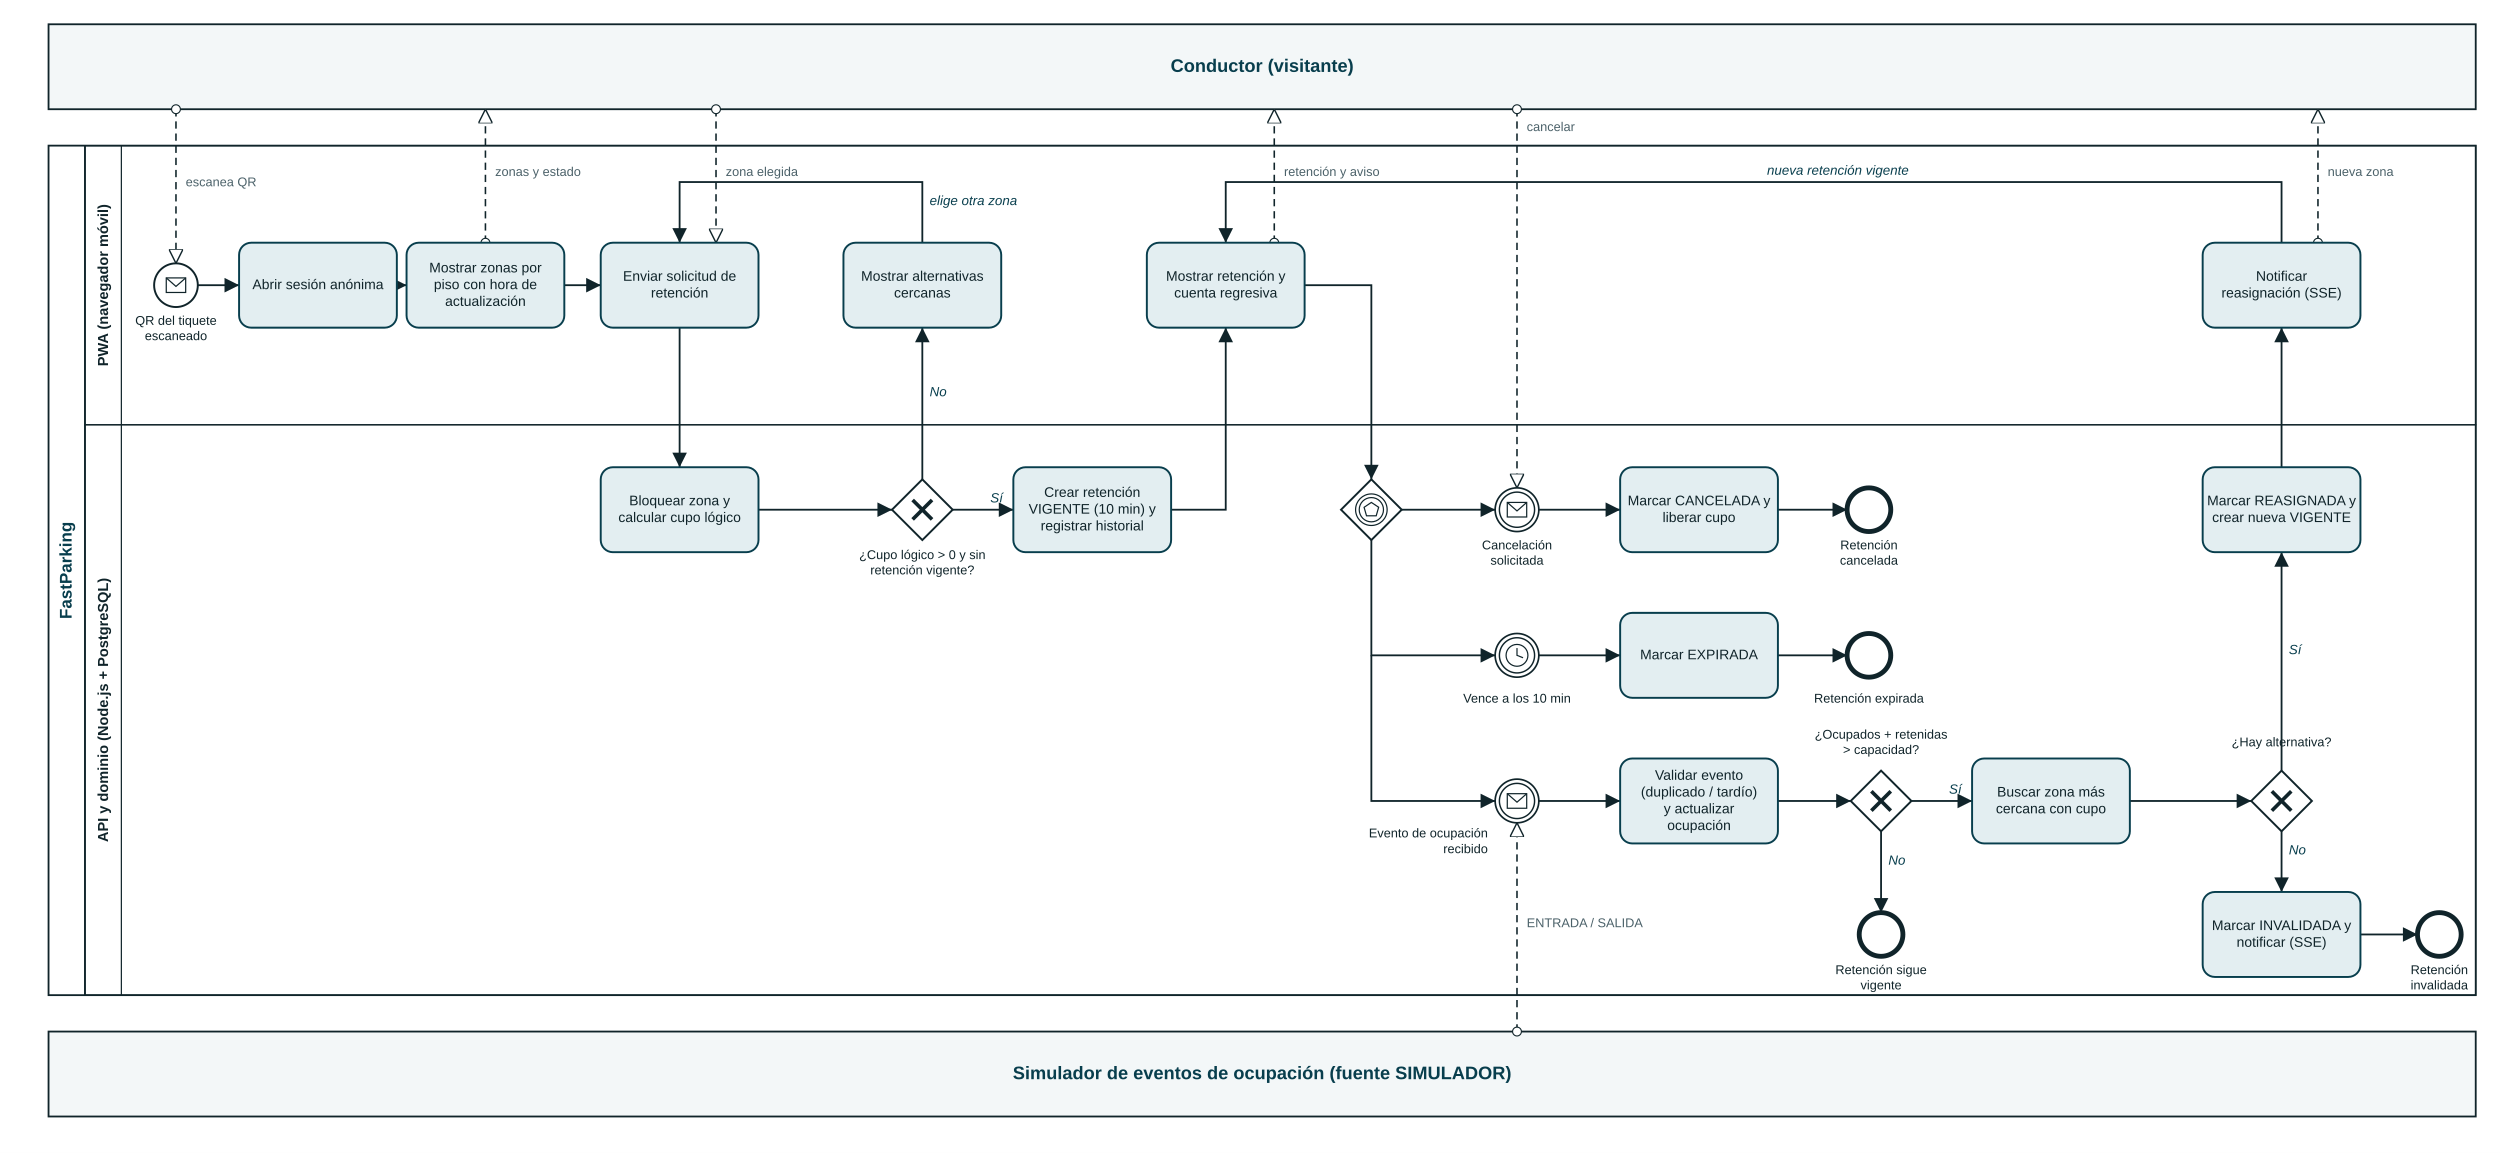
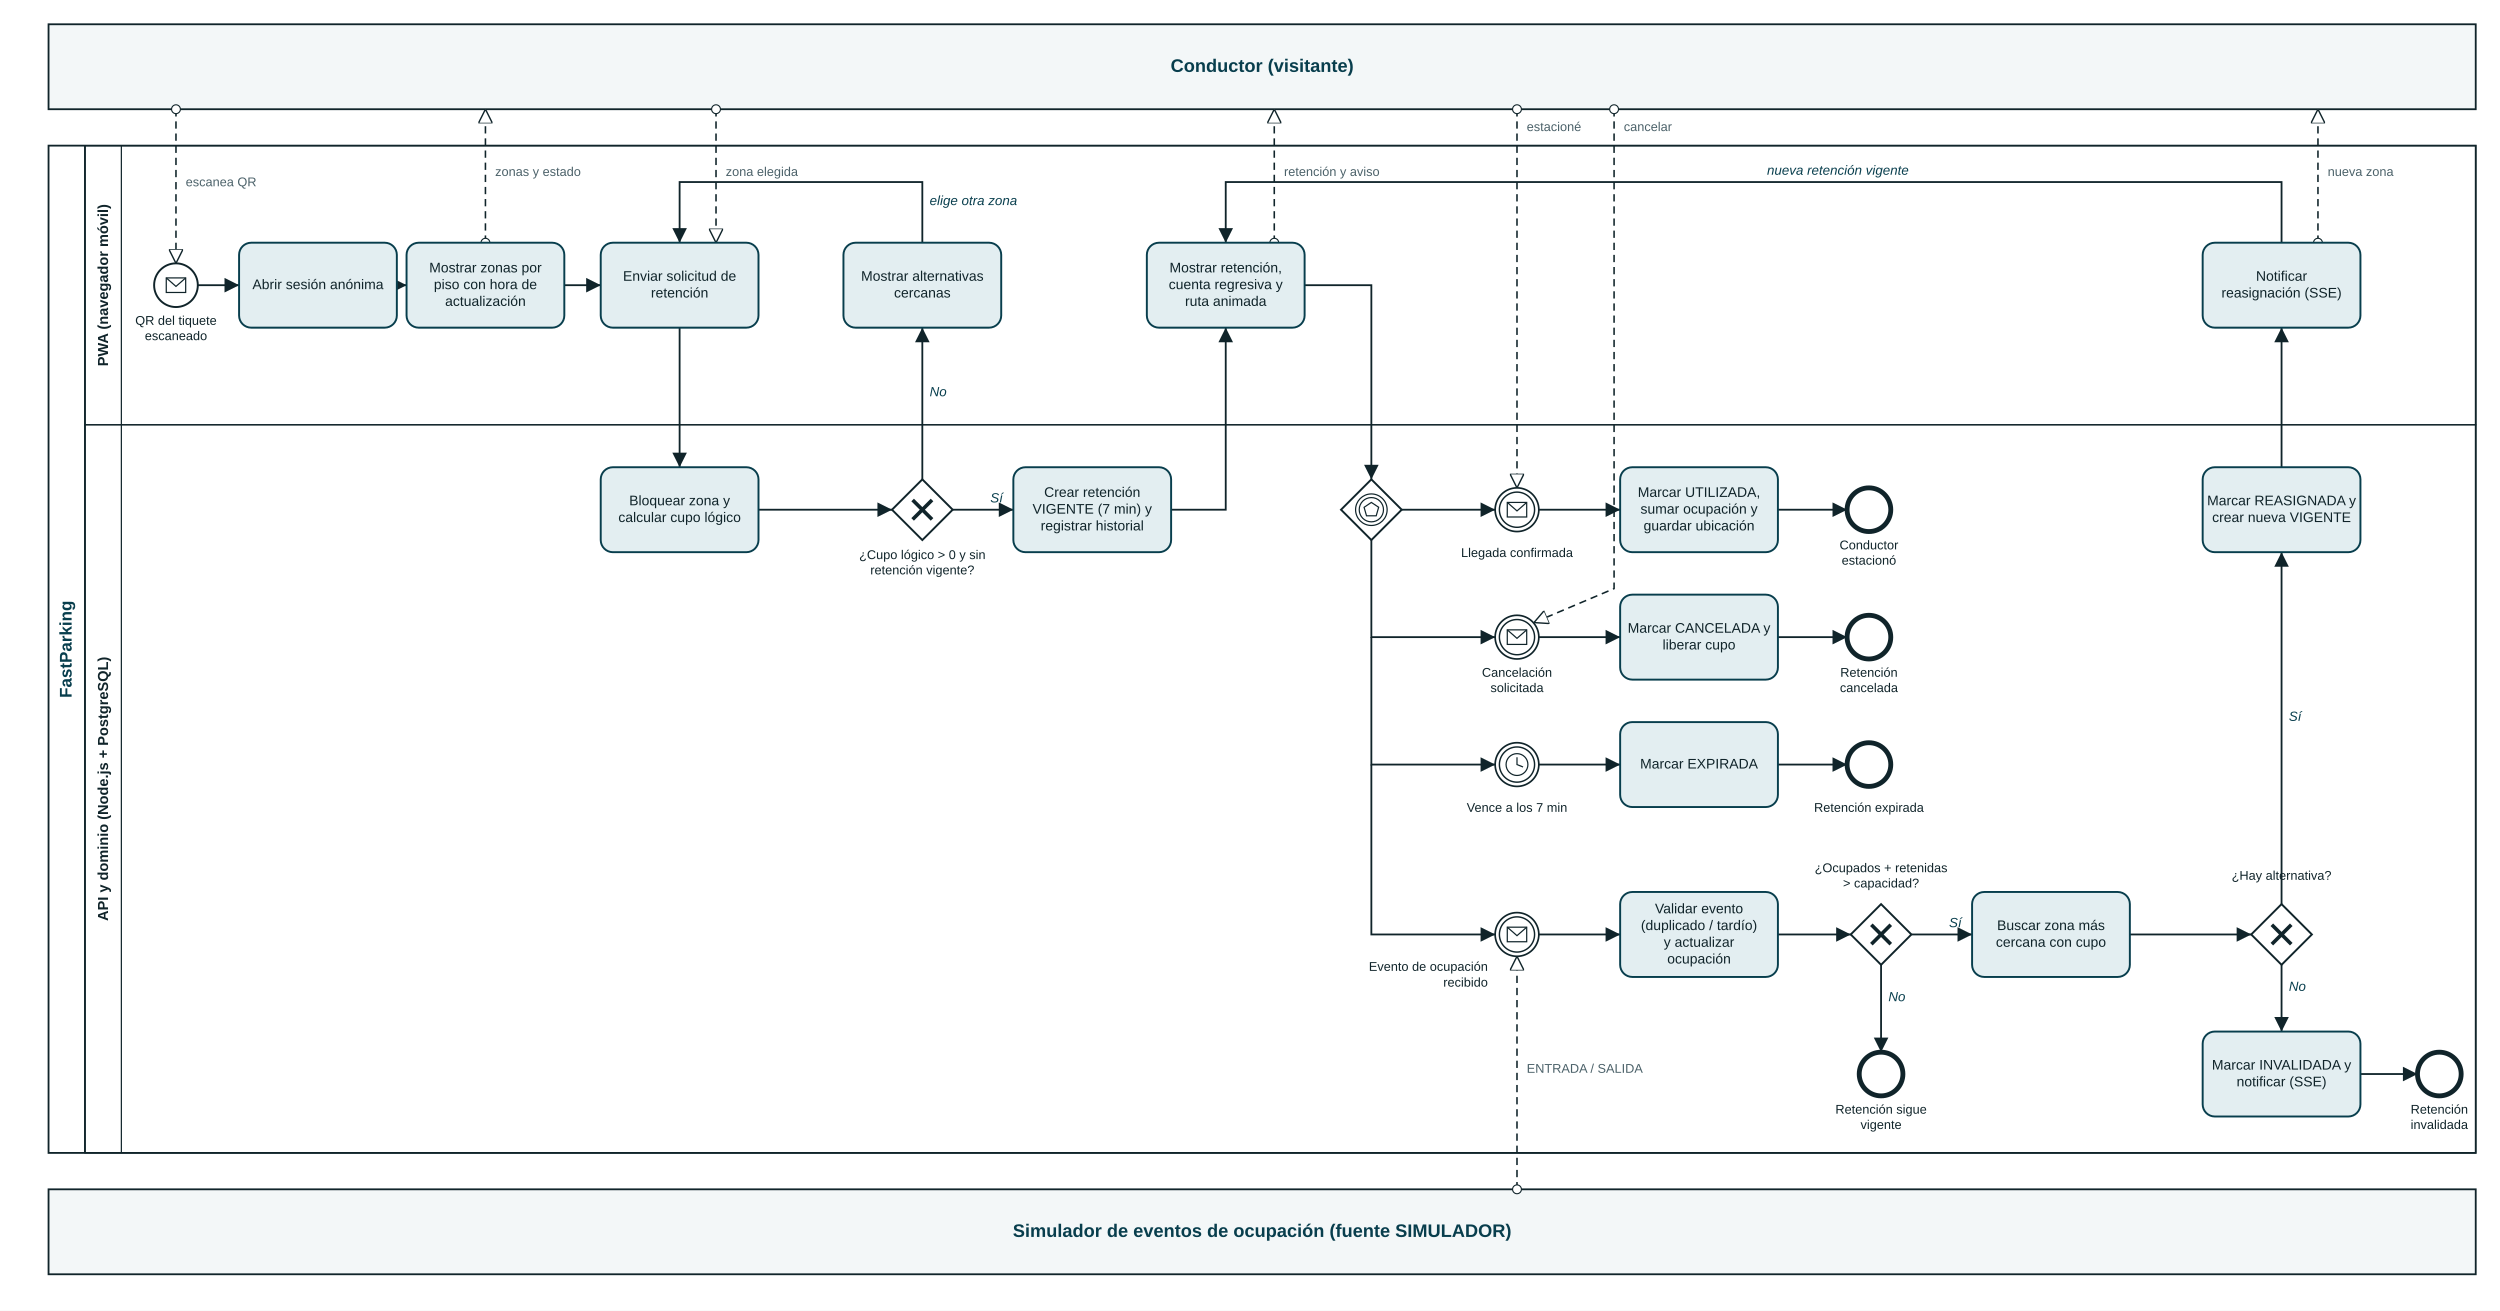
- <svg xmlns="http://www.w3.org/2000/svg" viewBox="0 0 2060 950" width="2060" height="950" font-family="Segoe UI, Arial, sans-serif">
+ <svg xmlns="http://www.w3.org/2000/svg" viewBox="0 0 2060 1080" width="2060" height="1080" font-family="Segoe UI, Arial, sans-serif">
  <defs>
    <marker id="seq" viewBox="0 0 10 10" refX="10" refY="5" markerWidth="8" markerHeight="8" orient="auto">
      <path d="M0,0L10,5L0,10z" fill="#10242a" />
    </marker>
    <marker id="msgEnd" viewBox="0 0 10 10" refX="10" refY="5" markerWidth="9" markerHeight="9" orient="auto">
      <path d="M0,0L10,5L0,10z" fill="#fff" stroke="#10242a" />
    </marker>
    <marker id="msgStart" viewBox="0 0 10 10" refX="5" refY="5" markerWidth="7" markerHeight="7">
      <circle cx="5" cy="5" r="4" fill="#fff" stroke="#10242a" />
    </marker>
  </defs>
-   <rect width="2060" height="950" fill="#fff" />
+   <rect width="2060" height="1080" fill="#fff" />
  <rect x="40" y="20" width="2000" height="70" fill="#f3f7f8" stroke="#10242a" stroke-width="1.5" />
  <text x="1040.0" y="55.0" text-anchor="middle" dominant-baseline="middle" font-size="15" font-weight="700" fill="#083E4D">Conductor (visitante)</text>
-   <rect x="40" y="850" width="2000" height="70" fill="#f3f7f8" stroke="#10242a" stroke-width="1.5" />
-   <text x="1040.0" y="885.0" text-anchor="middle" dominant-baseline="middle" font-size="15" font-weight="700" fill="#083E4D">Simulador de eventos de ocupación (fuente SIMULADOR)</text>
-   <rect x="40" y="120" width="2000" height="700" fill="#fff" stroke="#10242a" stroke-width="1.5" />
-   <line x1="70" y1="120" x2="70" y2="820" stroke="#10242a" stroke-width="1.5" />
-   <text transform="translate(59,470.0) rotate(-90)" text-anchor="middle" font-size="14" font-weight="700" fill="#083E4D">FastParking</text>
+   <rect x="40" y="980" width="2000" height="70" fill="#f3f7f8" stroke="#10242a" stroke-width="1.5" />
+   <text x="1040.0" y="1015.0" text-anchor="middle" dominant-baseline="middle" font-size="15" font-weight="700" fill="#083E4D">Simulador de eventos de ocupación (fuente SIMULADOR)</text>
+   <rect x="40" y="120" width="2000" height="830" fill="#fff" stroke="#10242a" stroke-width="1.5" />
+   <line x1="70" y1="120" x2="70" y2="950" stroke="#10242a" stroke-width="1.5" />
+   <text transform="translate(59,535.0) rotate(-90)" text-anchor="middle" font-size="14" font-weight="700" fill="#083E4D">FastParking</text>
  <rect x="70" y="120" width="1970" height="230" fill="none" stroke="#10242a" />
  <line x1="100" y1="120" x2="100" y2="350" stroke="#10242a" />
  <text transform="translate(89,235.0) rotate(-90)" text-anchor="middle" font-size="12" font-weight="600" fill="#10242a">PWA (navegador móvil)</text>
-   <rect x="70" y="350" width="1970" height="470" fill="none" stroke="#10242a" />
-   <line x1="100" y1="350" x2="100" y2="820" stroke="#10242a" />
-   <text transform="translate(89,585.0) rotate(-90)" text-anchor="middle" font-size="12" font-weight="600" fill="#10242a">API y dominio (Node.js + PostgreSQL)</text>
+   <rect x="70" y="350" width="1970" height="600" fill="none" stroke="#10242a" />
+   <line x1="100" y1="350" x2="100" y2="950" stroke="#10242a" />
+   <text transform="translate(89,650.0) rotate(-90)" text-anchor="middle" font-size="12" font-weight="600" fill="#10242a">API y dominio (Node.js + PostgreSQL)</text>
  <polyline points="163,235 197,235" fill="none" stroke="#10242a" stroke-width="1.5" marker-end="url(#seq)" />
  <polyline points="327,235 335,235" fill="none" stroke="#10242a" stroke-width="1.5" marker-end="url(#seq)" />
  <polyline points="465,235 495,235" fill="none" stroke="#10242a" stroke-width="1.5" marker-end="url(#seq)" />
  <polyline points="560,270 560,385" fill="none" stroke="#10242a" stroke-width="1.5" marker-end="url(#seq)" />
  <polyline points="625,420 735,420" fill="none" stroke="#10242a" stroke-width="1.5" marker-end="url(#seq)" />
  <polyline points="760,395 760,270" fill="none" stroke="#10242a" stroke-width="1.5" marker-end="url(#seq)" />
  <text x="766.0" y="326.5" font-size="11" font-style="italic" fill="#083E4D">No</text>
  <polyline points="760,200 760,150 560,150 560,200" fill="none" stroke="#10242a" stroke-width="1.5" marker-end="url(#seq)" />
  <text x="766.0" y="169.0" font-size="11" font-style="italic" fill="#083E4D">elige otra zona</text>
  <polyline points="785,420 835,420" fill="none" stroke="#10242a" stroke-width="1.5" marker-end="url(#seq)" />
  <text x="816.0" y="414.0" font-size="11" font-style="italic" fill="#083E4D">Sí</text>
  <polyline points="965,420 1010,420 1010,270" fill="none" stroke="#10242a" stroke-width="1.5" marker-end="url(#seq)" />
  <polyline points="1075,235 1130,235 1130,395" fill="none" stroke="#10242a" stroke-width="1.5" marker-end="url(#seq)" />
  <polyline points="1155,420 1232,420" fill="none" stroke="#10242a" stroke-width="1.5" marker-end="url(#seq)" />
-   <polyline points="1130,445 1130,540 1232,540" fill="none" stroke="#10242a" stroke-width="1.5" marker-end="url(#seq)" />
-   <polyline points="1130,540 1130,660 1232,660" fill="none" stroke="#10242a" stroke-width="1.5" marker-end="url(#seq)" />
+   <polyline points="1130,445 1130,525 1232,525" fill="none" stroke="#10242a" stroke-width="1.5" marker-end="url(#seq)" />
+   <polyline points="1130,525 1130,630 1232,630" fill="none" stroke="#10242a" stroke-width="1.5" marker-end="url(#seq)" />
+   <polyline points="1130,630 1130,770 1232,770" fill="none" stroke="#10242a" stroke-width="1.5" marker-end="url(#seq)" />
  <polyline points="1268,420 1335,420" fill="none" stroke="#10242a" stroke-width="1.5" marker-end="url(#seq)" />
  <polyline points="1465,420 1522,420" fill="none" stroke="#10242a" stroke-width="1.5" marker-end="url(#seq)" />
-   <polyline points="1268,540 1335,540" fill="none" stroke="#10242a" stroke-width="1.5" marker-end="url(#seq)" />
-   <polyline points="1465,540 1522,540" fill="none" stroke="#10242a" stroke-width="1.5" marker-end="url(#seq)" />
-   <polyline points="1268,660 1335,660" fill="none" stroke="#10242a" stroke-width="1.5" marker-end="url(#seq)" />
-   <polyline points="1465,660 1525,660" fill="none" stroke="#10242a" stroke-width="1.5" marker-end="url(#seq)" />
-   <polyline points="1550,685 1550,752" fill="none" stroke="#10242a" stroke-width="1.5" marker-end="url(#seq)" />
-   <text x="1556.0" y="712.5" font-size="11" font-style="italic" fill="#083E4D">No</text>
-   <polyline points="1575,660 1625,660" fill="none" stroke="#10242a" stroke-width="1.5" marker-end="url(#seq)" />
-   <text x="1606.0" y="654.0" font-size="11" font-style="italic" fill="#083E4D">Sí</text>
-   <polyline points="1755,660 1855,660" fill="none" stroke="#10242a" stroke-width="1.5" marker-end="url(#seq)" />
-   <polyline points="1880,635 1880,455" fill="none" stroke="#10242a" stroke-width="1.5" marker-end="url(#seq)" />
-   <text x="1886.0" y="539.0" font-size="11" font-style="italic" fill="#083E4D">Sí</text>
-   <polyline points="1880,685 1880,735" fill="none" stroke="#10242a" stroke-width="1.5" marker-end="url(#seq)" />
-   <text x="1886.0" y="704.0" font-size="11" font-style="italic" fill="#083E4D">No</text>
-   <polyline points="1945,770 1992,770" fill="none" stroke="#10242a" stroke-width="1.5" marker-end="url(#seq)" />
+   <polyline points="1268,525 1335,525" fill="none" stroke="#10242a" stroke-width="1.5" marker-end="url(#seq)" />
+   <polyline points="1465,525 1522,525" fill="none" stroke="#10242a" stroke-width="1.5" marker-end="url(#seq)" />
+   <polyline points="1268,630 1335,630" fill="none" stroke="#10242a" stroke-width="1.5" marker-end="url(#seq)" />
+   <polyline points="1465,630 1522,630" fill="none" stroke="#10242a" stroke-width="1.5" marker-end="url(#seq)" />
+   <polyline points="1268,770 1335,770" fill="none" stroke="#10242a" stroke-width="1.5" marker-end="url(#seq)" />
+   <polyline points="1465,770 1525,770" fill="none" stroke="#10242a" stroke-width="1.5" marker-end="url(#seq)" />
+   <polyline points="1550,795 1550,867" fill="none" stroke="#10242a" stroke-width="1.5" marker-end="url(#seq)" />
+   <text x="1556.0" y="825.0" font-size="11" font-style="italic" fill="#083E4D">No</text>
+   <polyline points="1575,770 1625,770" fill="none" stroke="#10242a" stroke-width="1.5" marker-end="url(#seq)" />
+   <text x="1606.0" y="764.0" font-size="11" font-style="italic" fill="#083E4D">Sí</text>
+   <polyline points="1755,770 1855,770" fill="none" stroke="#10242a" stroke-width="1.5" marker-end="url(#seq)" />
+   <polyline points="1880,745 1880,455" fill="none" stroke="#10242a" stroke-width="1.5" marker-end="url(#seq)" />
+   <text x="1886.0" y="594.0" font-size="11" font-style="italic" fill="#083E4D">Sí</text>
+   <polyline points="1880,795 1880,850" fill="none" stroke="#10242a" stroke-width="1.5" marker-end="url(#seq)" />
+   <text x="1886.0" y="816.5" font-size="11" font-style="italic" fill="#083E4D">No</text>
+   <polyline points="1945,885 1992,885" fill="none" stroke="#10242a" stroke-width="1.5" marker-end="url(#seq)" />
  <polyline points="1880,385 1880,270" fill="none" stroke="#10242a" stroke-width="1.5" marker-end="url(#seq)" />
  <polyline points="1880,200 1880,150 1010,150 1010,200" fill="none" stroke="#10242a" stroke-width="1.5" marker-end="url(#seq)" />
  <text x="1456" y="144" font-size="11" font-style="italic" fill="#083E4D">nueva retención vigente</text>
  <polyline points="145,90 145,217" fill="none" stroke="#10242a" stroke-width="1.3" stroke-dasharray="6 4" marker-start="url(#msgStart)" marker-end="url(#msgEnd)" />
  <text x="153" y="153.5" font-size="10.5" fill="#4b6169">escanea QR</text>
  <polyline points="400,200 400,90" fill="none" stroke="#10242a" stroke-width="1.3" stroke-dasharray="6 4" marker-start="url(#msgStart)" marker-end="url(#msgEnd)" />
  <text x="408" y="145.0" font-size="10.5" fill="#4b6169">zonas y estado</text>
  <polyline points="590,90 590,200" fill="none" stroke="#10242a" stroke-width="1.3" stroke-dasharray="6 4" marker-start="url(#msgStart)" marker-end="url(#msgEnd)" />
  <text x="598" y="145.0" font-size="10.5" fill="#4b6169">zona elegida</text>
  <polyline points="1050,200 1050,90" fill="none" stroke="#10242a" stroke-width="1.3" stroke-dasharray="6 4" marker-start="url(#msgStart)" marker-end="url(#msgEnd)" />
  <text x="1058" y="145.0" font-size="10.5" fill="#4b6169">retención y aviso</text>
  <polyline points="1250,90 1250,402" fill="none" stroke="#10242a" stroke-width="1.3" stroke-dasharray="6 4" marker-start="url(#msgStart)" marker-end="url(#msgEnd)" />
-   <text x="1258" y="108" font-size="10.5" fill="#4b6169">cancelar</text>
+   <text x="1258" y="108" font-size="10.5" fill="#4b6169">estacioné</text>
+   <polyline points="1330,90 1330,485 1264,513" fill="none" stroke="#10242a" stroke-width="1.3" stroke-dasharray="6 4" marker-start="url(#msgStart)" marker-end="url(#msgEnd)" />
+   <text x="1338" y="108" font-size="10.5" fill="#4b6169">cancelar</text>
  <polyline points="1910,200 1910,90" fill="none" stroke="#10242a" stroke-width="1.3" stroke-dasharray="6 4" marker-start="url(#msgStart)" marker-end="url(#msgEnd)" />
  <text x="1918" y="145.0" font-size="10.5" fill="#4b6169">nueva zona</text>
-   <polyline points="1250,850 1250,678" fill="none" stroke="#10242a" stroke-width="1.3" stroke-dasharray="6 4" marker-start="url(#msgStart)" marker-end="url(#msgEnd)" />
-   <text x="1258" y="764.0" font-size="10.5" fill="#4b6169">ENTRADA / SALIDA</text>
+   <polyline points="1250,980 1250,788" fill="none" stroke="#10242a" stroke-width="1.3" stroke-dasharray="6 4" marker-start="url(#msgStart)" marker-end="url(#msgEnd)" />
+   <text x="1258" y="884.0" font-size="10.5" fill="#4b6169">ENTRADA / SALIDA</text>
  <circle cx="145" cy="235" r="18" fill="#fff" stroke="#10242a" stroke-width="1.6" />
  <rect x="137" y="229" width="16" height="12" fill="#fff" stroke="#10242a" />
  <path d="M137,229L145,236L153,229" fill="none" stroke="#10242a" />
  <text x="145" y="264.7" font-size="10.5" font-weight="normal" fill="#10242a" text-anchor="middle" dominant-baseline="middle">QR del tiquete</text>
  <text x="145" y="277.3" font-size="10.5" font-weight="normal" fill="#10242a" text-anchor="middle" dominant-baseline="middle">escaneado</text>
  <rect x="197.0" y="200.0" width="130" height="70" rx="10" fill="#e3eef1" stroke="#083E4D" stroke-width="1.6" />
  <text x="262" y="235.0" font-size="11.5" font-weight="normal" fill="#10242a" text-anchor="middle" dominant-baseline="middle">Abrir sesión anónima</text>
  <rect x="335.0" y="200.0" width="130" height="70" rx="10" fill="#e3eef1" stroke="#083E4D" stroke-width="1.6" />
  <text x="400" y="221.2" font-size="11.5" font-weight="normal" fill="#10242a" text-anchor="middle" dominant-baseline="middle">Mostrar zonas por</text>
  <text x="400" y="235.0" font-size="11.5" font-weight="normal" fill="#10242a" text-anchor="middle" dominant-baseline="middle">piso con hora de</text>
  <text x="400" y="248.8" font-size="11.5" font-weight="normal" fill="#10242a" text-anchor="middle" dominant-baseline="middle">actualización</text>
  <rect x="495.0" y="200.0" width="130" height="70" rx="10" fill="#e3eef1" stroke="#083E4D" stroke-width="1.6" />
  <text x="560" y="228.1" font-size="11.5" font-weight="normal" fill="#10242a" text-anchor="middle" dominant-baseline="middle">Enviar solicitud de</text>
  <text x="560" y="241.9" font-size="11.5" font-weight="normal" fill="#10242a" text-anchor="middle" dominant-baseline="middle">retención</text>
  <rect x="695.0" y="200.0" width="130" height="70" rx="10" fill="#e3eef1" stroke="#083E4D" stroke-width="1.6" />
  <text x="760" y="228.1" font-size="11.5" font-weight="normal" fill="#10242a" text-anchor="middle" dominant-baseline="middle">Mostrar alternativas</text>
  <text x="760" y="241.9" font-size="11.5" font-weight="normal" fill="#10242a" text-anchor="middle" dominant-baseline="middle">cercanas</text>
  <rect x="945.0" y="200.0" width="130" height="70" rx="10" fill="#e3eef1" stroke="#083E4D" stroke-width="1.6" />
-   <text x="1010" y="228.1" font-size="11.5" font-weight="normal" fill="#10242a" text-anchor="middle" dominant-baseline="middle">Mostrar retención y</text>
-   <text x="1010" y="241.9" font-size="11.5" font-weight="normal" fill="#10242a" text-anchor="middle" dominant-baseline="middle">cuenta regresiva</text>
+   <text x="1010" y="221.2" font-size="11.5" font-weight="normal" fill="#10242a" text-anchor="middle" dominant-baseline="middle">Mostrar retención,</text>
+   <text x="1010" y="235.0" font-size="11.5" font-weight="normal" fill="#10242a" text-anchor="middle" dominant-baseline="middle">cuenta regresiva y</text>
+   <text x="1010" y="248.8" font-size="11.5" font-weight="normal" fill="#10242a" text-anchor="middle" dominant-baseline="middle">ruta animada</text>
  <rect x="1815.0" y="200.0" width="130" height="70" rx="10" fill="#e3eef1" stroke="#083E4D" stroke-width="1.6" />
  <text x="1880" y="228.1" font-size="11.5" font-weight="normal" fill="#10242a" text-anchor="middle" dominant-baseline="middle">Notificar</text>
  <text x="1880" y="241.9" font-size="11.5" font-weight="normal" fill="#10242a" text-anchor="middle" dominant-baseline="middle">reasignación (SSE)</text>
  <rect x="495.0" y="385.0" width="130" height="70" rx="10" fill="#e3eef1" stroke="#083E4D" stroke-width="1.6" />
  <text x="560" y="413.1" font-size="11.5" font-weight="normal" fill="#10242a" text-anchor="middle" dominant-baseline="middle">Bloquear zona y</text>
  <text x="560" y="426.9" font-size="11.5" font-weight="normal" fill="#10242a" text-anchor="middle" dominant-baseline="middle">calcular cupo lógico</text>
  <polygon points="760,395 785,420 760,445 735,420" fill="#fff" stroke="#10242a" stroke-width="1.6" />
  <path d="M752,412L768,428M768,412L752,428" stroke="#10242a" stroke-width="3" />
  <text x="760" y="457.7" font-size="10.5" font-weight="normal" fill="#10242a" text-anchor="middle" dominant-baseline="middle">¿Cupo lógico &gt; 0 y sin</text>
  <text x="760" y="470.3" font-size="10.5" font-weight="normal" fill="#10242a" text-anchor="middle" dominant-baseline="middle">retención vigente?</text>
  <rect x="835.0" y="385.0" width="130" height="70" rx="10" fill="#e3eef1" stroke="#083E4D" stroke-width="1.6" />
  <text x="900" y="406.2" font-size="11.5" font-weight="normal" fill="#10242a" text-anchor="middle" dominant-baseline="middle">Crear retención</text>
-   <text x="900" y="420.0" font-size="11.5" font-weight="normal" fill="#10242a" text-anchor="middle" dominant-baseline="middle">VIGENTE (10 min) y</text>
+   <text x="900" y="420.0" font-size="11.5" font-weight="normal" fill="#10242a" text-anchor="middle" dominant-baseline="middle">VIGENTE (7 min) y</text>
  <text x="900" y="433.8" font-size="11.5" font-weight="normal" fill="#10242a" text-anchor="middle" dominant-baseline="middle">registrar historial</text>
  <polygon points="1130,395 1155,420 1130,445 1105,420" fill="#fff" stroke="#10242a" stroke-width="1.6" />
  <circle cx="1130" cy="420" r="13" fill="none" stroke="#10242a" />
  <circle cx="1130" cy="420" r="10" fill="none" stroke="#10242a" />
  <polygon points="1130,414 1136,418 1134,425 1126,425 1124,418" fill="none" stroke="#10242a" />
  <circle cx="1250" cy="420" r="18" fill="#fff" stroke="#10242a" stroke-width="1.4" />
  <circle cx="1250" cy="420" r="14.5" fill="none" stroke="#10242a" stroke-width="1.2" />
  <rect x="1242" y="414" width="16" height="12" fill="#fff" stroke="#10242a" />
  <path d="M1242,414L1250,421L1258,414" fill="none" stroke="#10242a" />
-   <text x="1250" y="449.7" font-size="10.5" font-weight="normal" fill="#10242a" text-anchor="middle" dominant-baseline="middle">Cancelación</text>
-   <text x="1250" y="462.3" font-size="10.5" font-weight="normal" fill="#10242a" text-anchor="middle" dominant-baseline="middle">solicitada</text>
-   <circle cx="1250" cy="540" r="18" fill="#fff" stroke="#10242a" stroke-width="1.4" />
-   <circle cx="1250" cy="540" r="14.5" fill="none" stroke="#10242a" stroke-width="1.2" />
-   <circle cx="1250" cy="540" r="9" fill="#fff" stroke="#10242a" />
-   <path d="M1250,534L1250,540L1255,542" stroke="#10242a" fill="none" />
-   <text x="1250" y="576.0" font-size="10.5" font-weight="normal" fill="#10242a" text-anchor="middle" dominant-baseline="middle">Vence a los 10 min</text>
-   <circle cx="1250" cy="660" r="18" fill="#fff" stroke="#10242a" stroke-width="1.4" />
-   <circle cx="1250" cy="660" r="14.5" fill="none" stroke="#10242a" stroke-width="1.2" />
-   <rect x="1242" y="654" width="16" height="12" fill="#fff" stroke="#10242a" />
-   <path d="M1242,654L1250,661L1258,654" fill="none" stroke="#10242a" />
-   <text x="1226" y="690" font-size="10.5" fill="#10242a" text-anchor="end">Evento de ocupación</text>
-   <text x="1226" y="703" font-size="10.5" fill="#10242a" text-anchor="end">recibido</text>
+   <text x="1250" y="456.0" font-size="10.5" font-weight="normal" fill="#10242a" text-anchor="middle" dominant-baseline="middle">Llegada confirmada</text>
+   <circle cx="1250" cy="525" r="18" fill="#fff" stroke="#10242a" stroke-width="1.4" />
+   <circle cx="1250" cy="525" r="14.5" fill="none" stroke="#10242a" stroke-width="1.2" />
+   <rect x="1242" y="519" width="16" height="12" fill="#fff" stroke="#10242a" />
+   <path d="M1242,519L1250,526L1258,519" fill="none" stroke="#10242a" />
+   <text x="1250" y="554.7" font-size="10.5" font-weight="normal" fill="#10242a" text-anchor="middle" dominant-baseline="middle">Cancelación</text>
+   <text x="1250" y="567.3" font-size="10.5" font-weight="normal" fill="#10242a" text-anchor="middle" dominant-baseline="middle">solicitada</text>
+   <circle cx="1250" cy="630" r="18" fill="#fff" stroke="#10242a" stroke-width="1.4" />
+   <circle cx="1250" cy="630" r="14.5" fill="none" stroke="#10242a" stroke-width="1.2" />
+   <circle cx="1250" cy="630" r="9" fill="#fff" stroke="#10242a" />
+   <path d="M1250,624L1250,630L1255,632" stroke="#10242a" fill="none" />
+   <text x="1250" y="666.0" font-size="10.5" font-weight="normal" fill="#10242a" text-anchor="middle" dominant-baseline="middle">Vence a los 7 min</text>
+   <circle cx="1250" cy="770" r="18" fill="#fff" stroke="#10242a" stroke-width="1.4" />
+   <circle cx="1250" cy="770" r="14.5" fill="none" stroke="#10242a" stroke-width="1.2" />
+   <rect x="1242" y="764" width="16" height="12" fill="#fff" stroke="#10242a" />
+   <path d="M1242,764L1250,771L1258,764" fill="none" stroke="#10242a" />
+   <text x="1226" y="800" font-size="10.5" fill="#10242a" text-anchor="end">Evento de ocupación</text>
+   <text x="1226" y="813" font-size="10.5" fill="#10242a" text-anchor="end">recibido</text>
  <rect x="1335.0" y="385.0" width="130" height="70" rx="10" fill="#e3eef1" stroke="#083E4D" stroke-width="1.6" />
-   <text x="1400" y="413.1" font-size="11.5" font-weight="normal" fill="#10242a" text-anchor="middle" dominant-baseline="middle">Marcar CANCELADA y</text>
-   <text x="1400" y="426.9" font-size="11.5" font-weight="normal" fill="#10242a" text-anchor="middle" dominant-baseline="middle">liberar cupo</text>
+   <text x="1400" y="406.2" font-size="11.5" font-weight="normal" fill="#10242a" text-anchor="middle" dominant-baseline="middle">Marcar UTILIZADA,</text>
+   <text x="1400" y="420.0" font-size="11.5" font-weight="normal" fill="#10242a" text-anchor="middle" dominant-baseline="middle">sumar ocupación y</text>
+   <text x="1400" y="433.8" font-size="11.5" font-weight="normal" fill="#10242a" text-anchor="middle" dominant-baseline="middle">guardar ubicación</text>
  <circle cx="1540" cy="420" r="18" fill="#fff" stroke="#10242a" stroke-width="4" />
-   <text x="1540" y="449.7" font-size="10.5" font-weight="normal" fill="#10242a" text-anchor="middle" dominant-baseline="middle">Retención</text>
-   <text x="1540" y="462.3" font-size="10.5" font-weight="normal" fill="#10242a" text-anchor="middle" dominant-baseline="middle">cancelada</text>
-   <rect x="1335.0" y="505.0" width="130" height="70" rx="10" fill="#e3eef1" stroke="#083E4D" stroke-width="1.6" />
-   <text x="1400" y="540.0" font-size="11.5" font-weight="normal" fill="#10242a" text-anchor="middle" dominant-baseline="middle">Marcar EXPIRADA</text>
-   <circle cx="1540" cy="540" r="18" fill="#fff" stroke="#10242a" stroke-width="4" />
-   <text x="1540" y="576.0" font-size="10.5" font-weight="normal" fill="#10242a" text-anchor="middle" dominant-baseline="middle">Retención expirada</text>
-   <rect x="1335.0" y="625.0" width="130" height="70" rx="10" fill="#e3eef1" stroke="#083E4D" stroke-width="1.6" />
-   <text x="1400" y="639.3" font-size="11.5" font-weight="normal" fill="#10242a" text-anchor="middle" dominant-baseline="middle">Validar evento</text>
-   <text x="1400" y="653.1" font-size="11.5" font-weight="normal" fill="#10242a" text-anchor="middle" dominant-baseline="middle">(duplicado / tardío)</text>
-   <text x="1400" y="666.9" font-size="11.5" font-weight="normal" fill="#10242a" text-anchor="middle" dominant-baseline="middle">y actualizar</text>
-   <text x="1400" y="680.7" font-size="11.5" font-weight="normal" fill="#10242a" text-anchor="middle" dominant-baseline="middle">ocupación</text>
-   <polygon points="1550,635 1575,660 1550,685 1525,660" fill="#fff" stroke="#10242a" stroke-width="1.6" />
-   <path d="M1542,652L1558,668M1558,652L1542,668" stroke="#10242a" stroke-width="3" />
-   <text x="1550" y="605.7" font-size="10.5" font-weight="normal" fill="#10242a" text-anchor="middle" dominant-baseline="middle">¿Ocupados + retenidas</text>
-   <text x="1550" y="618.3" font-size="10.5" font-weight="normal" fill="#10242a" text-anchor="middle" dominant-baseline="middle">&gt; capacidad?</text>
-   <circle cx="1550" cy="770" r="18" fill="#fff" stroke="#10242a" stroke-width="4" />
-   <text x="1550" y="799.7" font-size="10.5" font-weight="normal" fill="#10242a" text-anchor="middle" dominant-baseline="middle">Retención sigue</text>
-   <text x="1550" y="812.3" font-size="10.5" font-weight="normal" fill="#10242a" text-anchor="middle" dominant-baseline="middle">vigente</text>
-   <rect x="1625.0" y="625.0" width="130" height="70" rx="10" fill="#e3eef1" stroke="#083E4D" stroke-width="1.6" />
-   <text x="1690" y="653.1" font-size="11.5" font-weight="normal" fill="#10242a" text-anchor="middle" dominant-baseline="middle">Buscar zona más</text>
-   <text x="1690" y="666.9" font-size="11.5" font-weight="normal" fill="#10242a" text-anchor="middle" dominant-baseline="middle">cercana con cupo</text>
-   <polygon points="1880,635 1905,660 1880,685 1855,660" fill="#fff" stroke="#10242a" stroke-width="1.6" />
-   <path d="M1872,652L1888,668M1888,652L1872,668" stroke="#10242a" stroke-width="3" />
-   <text x="1880" y="612.0" font-size="10.5" font-weight="normal" fill="#10242a" text-anchor="middle" dominant-baseline="middle">¿Hay alternativa?</text>
+   <text x="1540" y="449.7" font-size="10.5" font-weight="normal" fill="#10242a" text-anchor="middle" dominant-baseline="middle">Conductor</text>
+   <text x="1540" y="462.3" font-size="10.5" font-weight="normal" fill="#10242a" text-anchor="middle" dominant-baseline="middle">estacionó</text>
+   <rect x="1335.0" y="490.0" width="130" height="70" rx="10" fill="#e3eef1" stroke="#083E4D" stroke-width="1.6" />
+   <text x="1400" y="518.1" font-size="11.5" font-weight="normal" fill="#10242a" text-anchor="middle" dominant-baseline="middle">Marcar CANCELADA y</text>
+   <text x="1400" y="531.9" font-size="11.5" font-weight="normal" fill="#10242a" text-anchor="middle" dominant-baseline="middle">liberar cupo</text>
+   <circle cx="1540" cy="525" r="18" fill="#fff" stroke="#10242a" stroke-width="4" />
+   <text x="1540" y="554.7" font-size="10.5" font-weight="normal" fill="#10242a" text-anchor="middle" dominant-baseline="middle">Retención</text>
+   <text x="1540" y="567.3" font-size="10.5" font-weight="normal" fill="#10242a" text-anchor="middle" dominant-baseline="middle">cancelada</text>
+   <rect x="1335.0" y="595.0" width="130" height="70" rx="10" fill="#e3eef1" stroke="#083E4D" stroke-width="1.6" />
+   <text x="1400" y="630.0" font-size="11.5" font-weight="normal" fill="#10242a" text-anchor="middle" dominant-baseline="middle">Marcar EXPIRADA</text>
+   <circle cx="1540" cy="630" r="18" fill="#fff" stroke="#10242a" stroke-width="4" />
+   <text x="1540" y="666.0" font-size="10.5" font-weight="normal" fill="#10242a" text-anchor="middle" dominant-baseline="middle">Retención expirada</text>
+   <rect x="1335.0" y="735.0" width="130" height="70" rx="10" fill="#e3eef1" stroke="#083E4D" stroke-width="1.6" />
+   <text x="1400" y="749.3" font-size="11.5" font-weight="normal" fill="#10242a" text-anchor="middle" dominant-baseline="middle">Validar evento</text>
+   <text x="1400" y="763.1" font-size="11.5" font-weight="normal" fill="#10242a" text-anchor="middle" dominant-baseline="middle">(duplicado / tardío)</text>
+   <text x="1400" y="776.9" font-size="11.5" font-weight="normal" fill="#10242a" text-anchor="middle" dominant-baseline="middle">y actualizar</text>
+   <text x="1400" y="790.7" font-size="11.5" font-weight="normal" fill="#10242a" text-anchor="middle" dominant-baseline="middle">ocupación</text>
+   <polygon points="1550,745 1575,770 1550,795 1525,770" fill="#fff" stroke="#10242a" stroke-width="1.6" />
+   <path d="M1542,762L1558,778M1558,762L1542,778" stroke="#10242a" stroke-width="3" />
+   <text x="1550" y="715.7" font-size="10.5" font-weight="normal" fill="#10242a" text-anchor="middle" dominant-baseline="middle">¿Ocupados + retenidas</text>
+   <text x="1550" y="728.3" font-size="10.5" font-weight="normal" fill="#10242a" text-anchor="middle" dominant-baseline="middle">&gt; capacidad?</text>
+   <circle cx="1550" cy="885" r="18" fill="#fff" stroke="#10242a" stroke-width="4" />
+   <text x="1550" y="914.7" font-size="10.5" font-weight="normal" fill="#10242a" text-anchor="middle" dominant-baseline="middle">Retención sigue</text>
+   <text x="1550" y="927.3" font-size="10.5" font-weight="normal" fill="#10242a" text-anchor="middle" dominant-baseline="middle">vigente</text>
+   <rect x="1625.0" y="735.0" width="130" height="70" rx="10" fill="#e3eef1" stroke="#083E4D" stroke-width="1.6" />
+   <text x="1690" y="763.1" font-size="11.5" font-weight="normal" fill="#10242a" text-anchor="middle" dominant-baseline="middle">Buscar zona más</text>
+   <text x="1690" y="776.9" font-size="11.5" font-weight="normal" fill="#10242a" text-anchor="middle" dominant-baseline="middle">cercana con cupo</text>
+   <polygon points="1880,745 1905,770 1880,795 1855,770" fill="#fff" stroke="#10242a" stroke-width="1.6" />
+   <path d="M1872,762L1888,778M1888,762L1872,778" stroke="#10242a" stroke-width="3" />
+   <text x="1880" y="722.0" font-size="10.5" font-weight="normal" fill="#10242a" text-anchor="middle" dominant-baseline="middle">¿Hay alternativa?</text>
  <rect x="1815.0" y="385.0" width="130" height="70" rx="10" fill="#e3eef1" stroke="#083E4D" stroke-width="1.6" />
  <text x="1880" y="413.1" font-size="11.5" font-weight="normal" fill="#10242a" text-anchor="middle" dominant-baseline="middle">Marcar REASIGNADA y</text>
  <text x="1880" y="426.9" font-size="11.5" font-weight="normal" fill="#10242a" text-anchor="middle" dominant-baseline="middle">crear nueva VIGENTE</text>
-   <rect x="1815.0" y="735.0" width="130" height="70" rx="10" fill="#e3eef1" stroke="#083E4D" stroke-width="1.6" />
-   <text x="1880" y="763.1" font-size="11.5" font-weight="normal" fill="#10242a" text-anchor="middle" dominant-baseline="middle">Marcar INVALIDADA y</text>
-   <text x="1880" y="776.9" font-size="11.5" font-weight="normal" fill="#10242a" text-anchor="middle" dominant-baseline="middle">notificar (SSE)</text>
-   <circle cx="2010" cy="770" r="18" fill="#fff" stroke="#10242a" stroke-width="4" />
-   <text x="2010" y="799.7" font-size="10.5" font-weight="normal" fill="#10242a" text-anchor="middle" dominant-baseline="middle">Retención</text>
-   <text x="2010" y="812.3" font-size="10.5" font-weight="normal" fill="#10242a" text-anchor="middle" dominant-baseline="middle">invalidada</text>
+   <rect x="1815.0" y="850.0" width="130" height="70" rx="10" fill="#e3eef1" stroke="#083E4D" stroke-width="1.6" />
+   <text x="1880" y="878.1" font-size="11.5" font-weight="normal" fill="#10242a" text-anchor="middle" dominant-baseline="middle">Marcar INVALIDADA y</text>
+   <text x="1880" y="891.9" font-size="11.5" font-weight="normal" fill="#10242a" text-anchor="middle" dominant-baseline="middle">notificar (SSE)</text>
+   <circle cx="2010" cy="885" r="18" fill="#fff" stroke="#10242a" stroke-width="4" />
+   <text x="2010" y="914.7" font-size="10.5" font-weight="normal" fill="#10242a" text-anchor="middle" dominant-baseline="middle">Retención</text>
+   <text x="2010" y="927.3" font-size="10.5" font-weight="normal" fill="#10242a" text-anchor="middle" dominant-baseline="middle">invalidada</text>
</svg>
